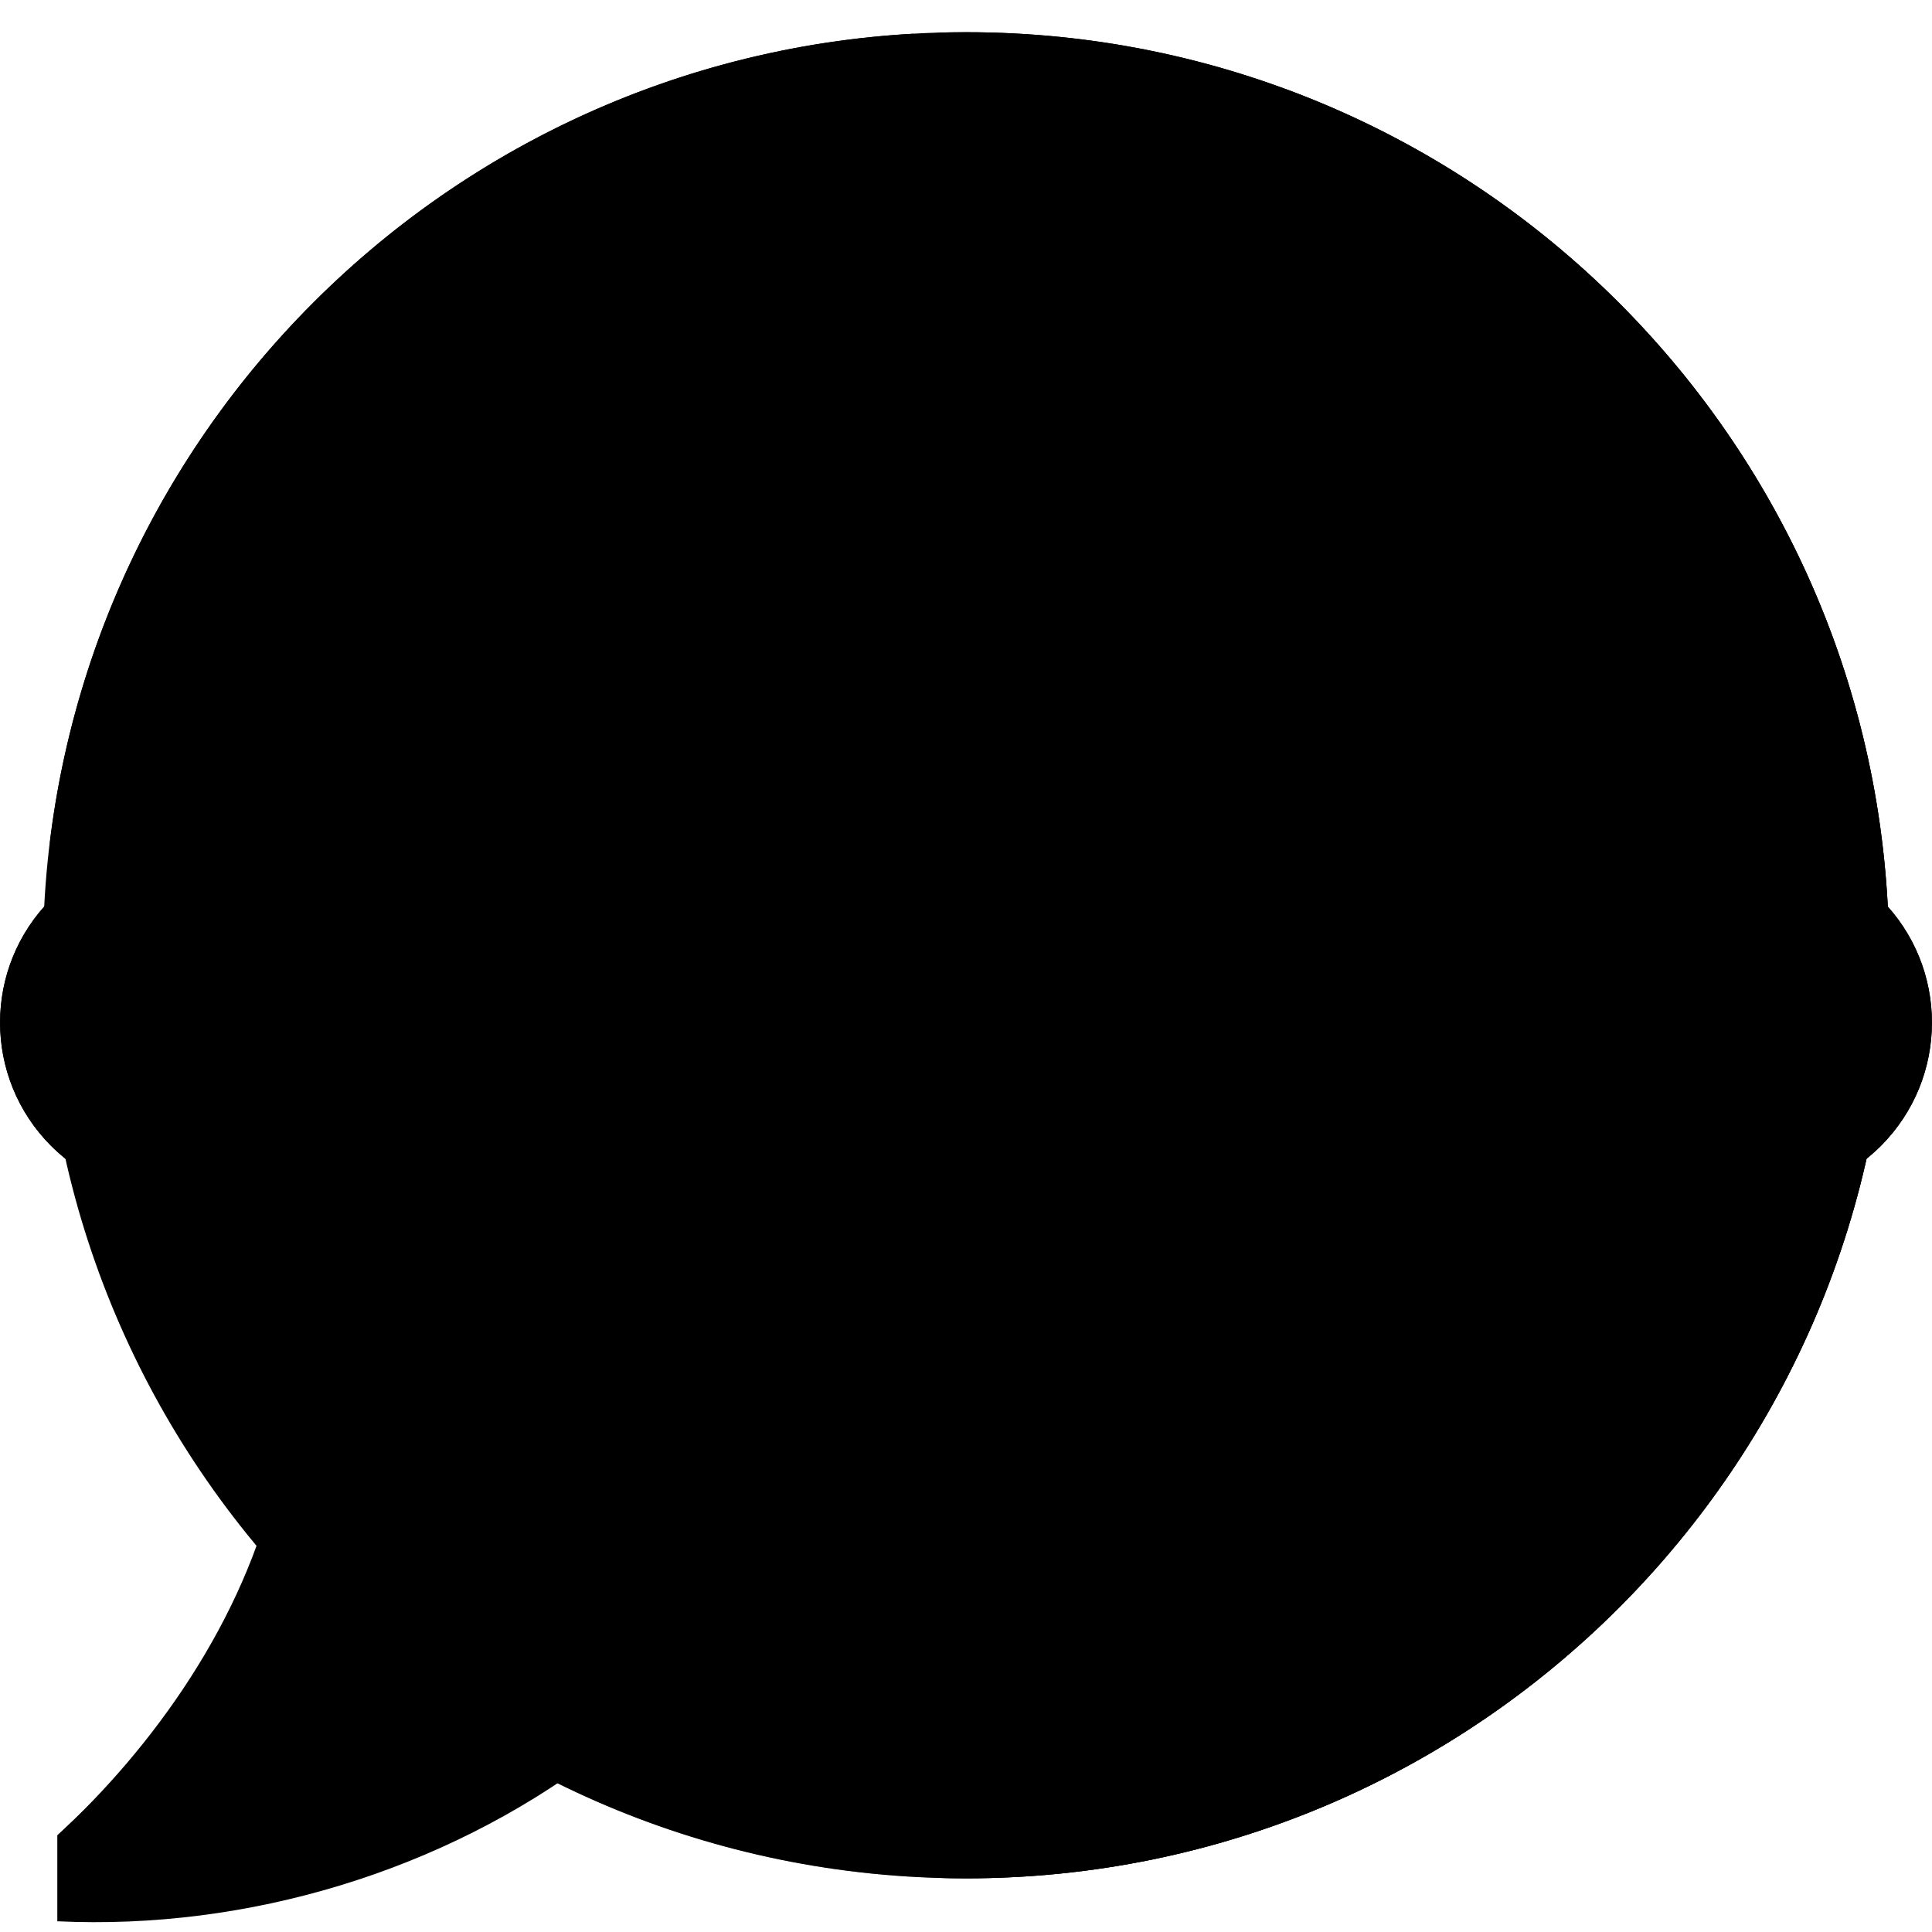
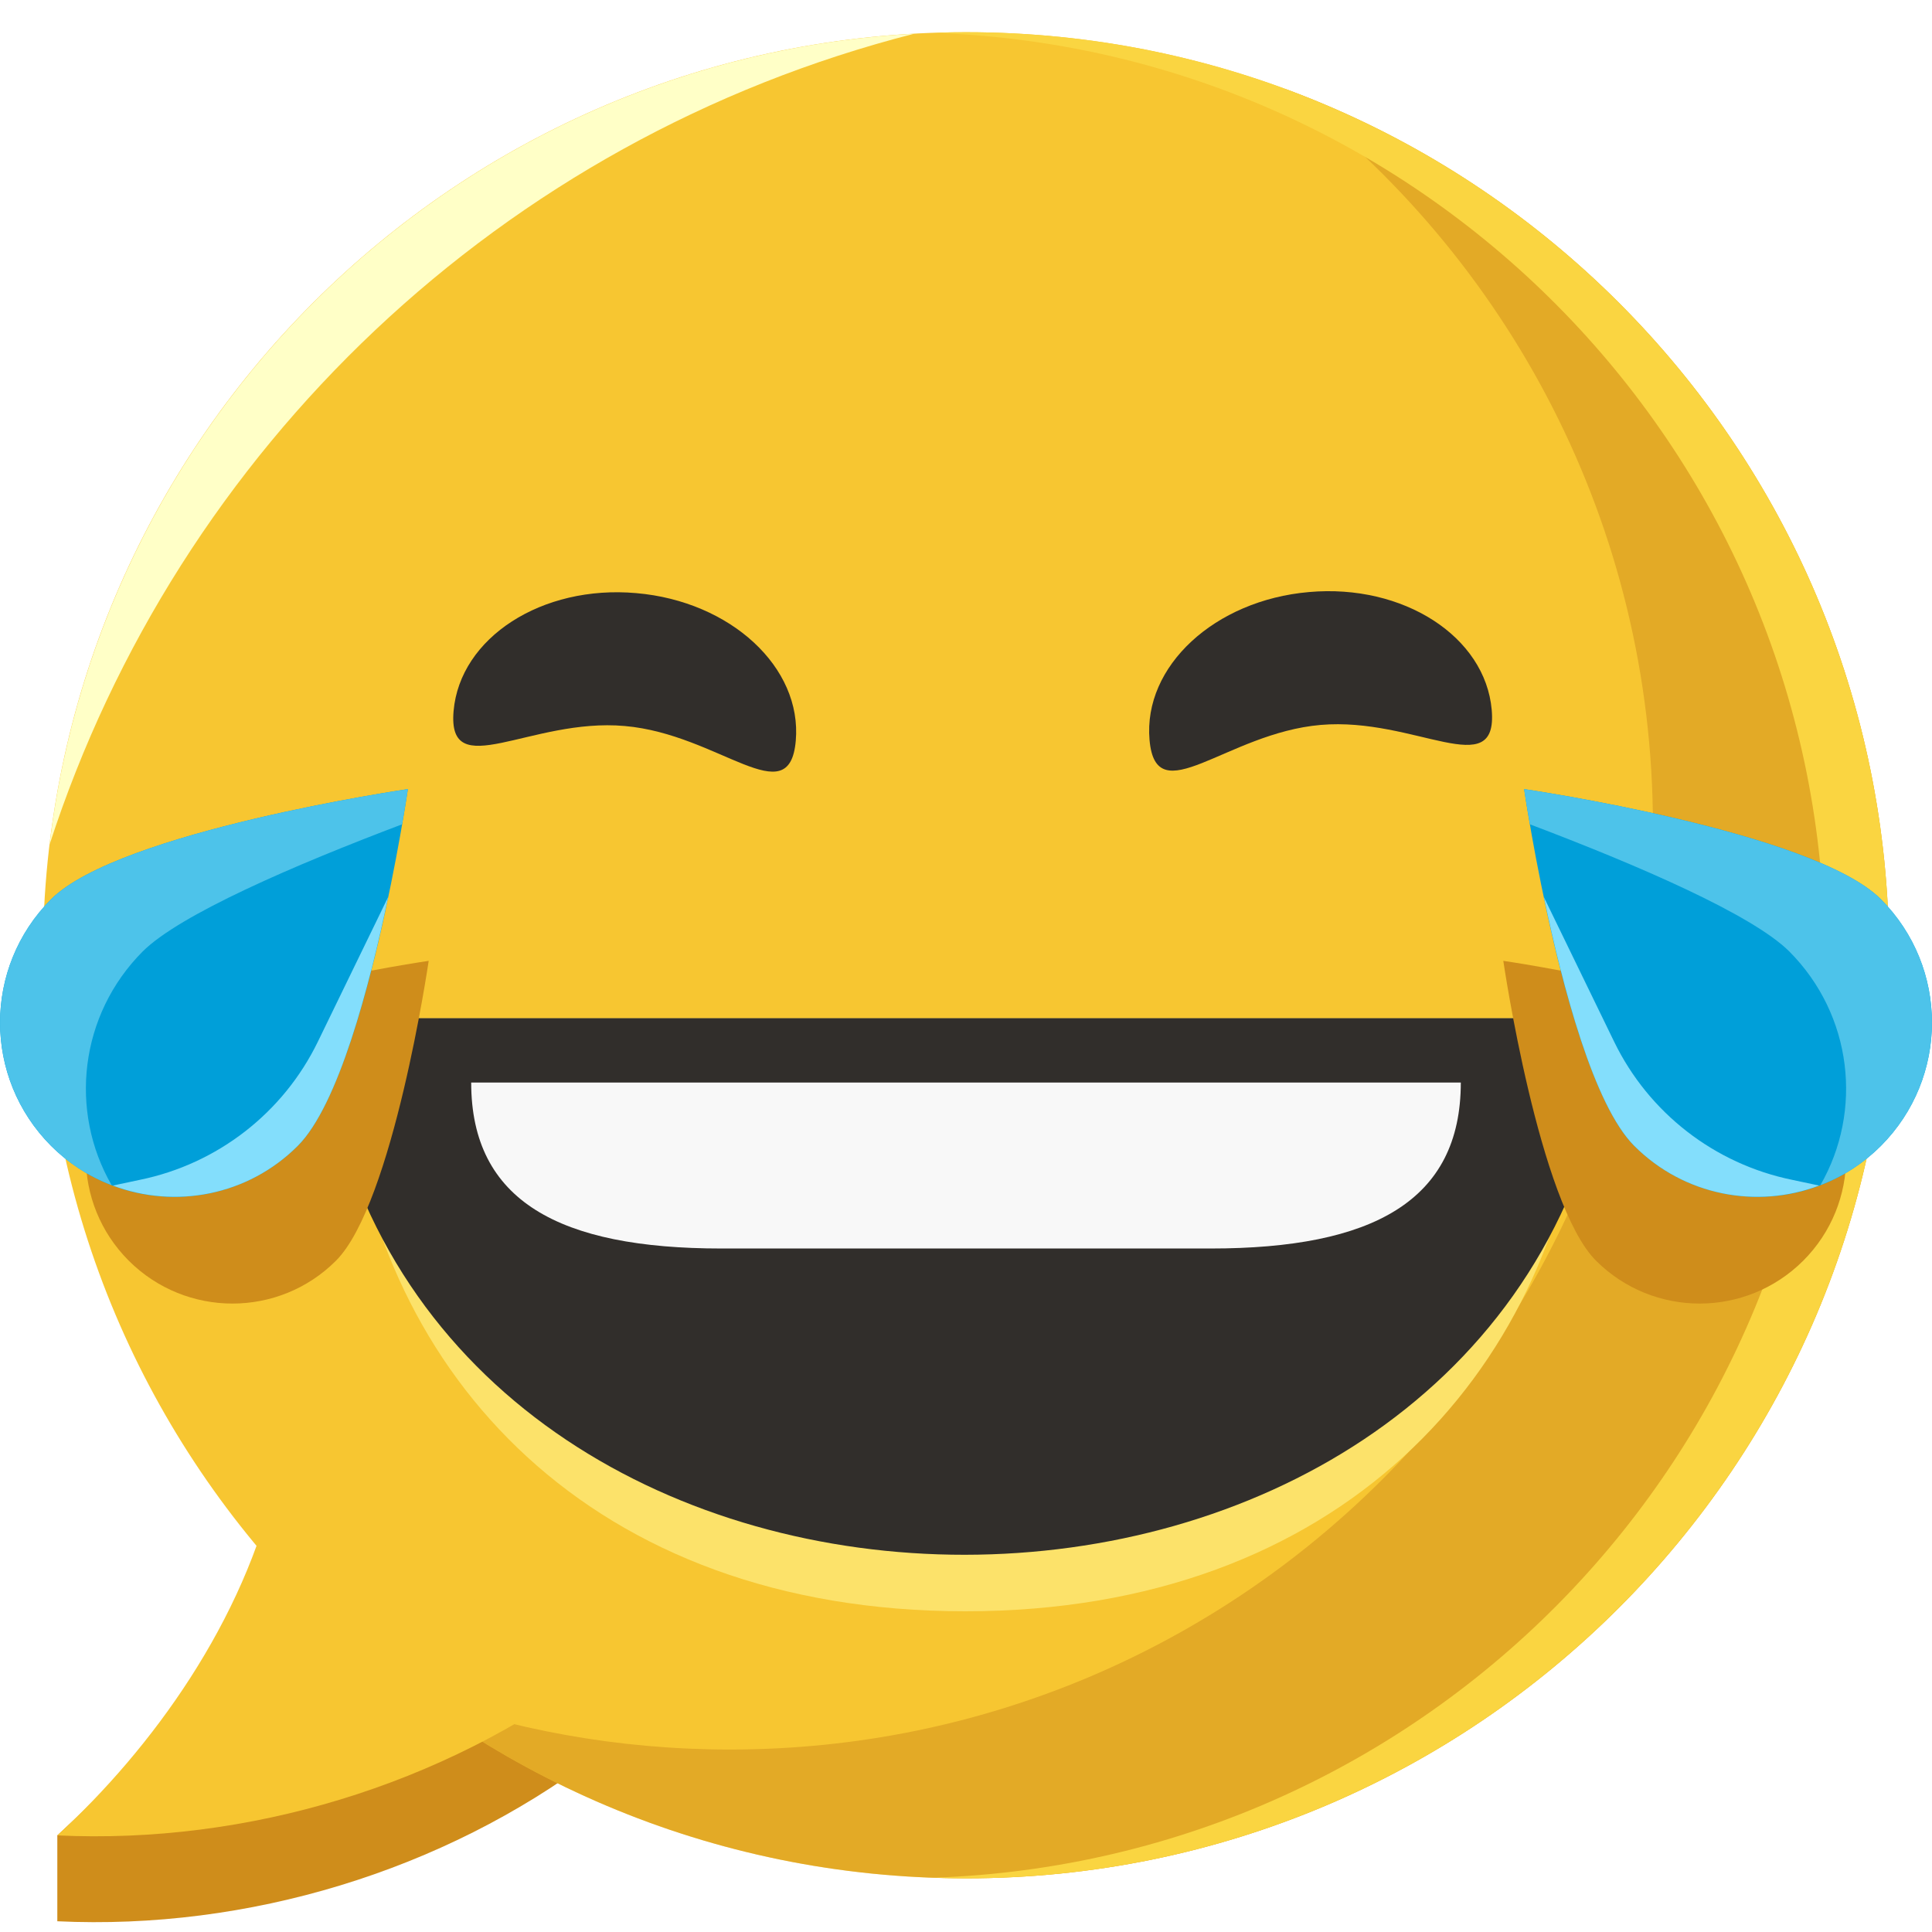
<svg xmlns="http://www.w3.org/2000/svg" viewBox="0 0 90 90">
-   <path d="M2.67,89.5L2.67,85.5C7.08,81.44,11.37,76.49,12.87,69.9L27.7,81.85C20.63,87.17,11.53,89.92,2.67,89.5Z" fill="currentColor" />
-   <path d="M88,44.5C88,20.75,68.75,1.5,45,1.5C21.25,1.5,2,20.75,2,44.5C2,68.25,21.25,87.5,45,87.5C68.75,87.5,88,68.25,88,44.5Z" fill="currentColor" />
-   <path d="M88,44.5C88,68.25,68.75,87.5,45,87.5C35.3,87.5,26.35,84.29,19.16,78.87C23.78,80.57,28.78,81.5,34,81.5C57.75,81.5,77,62.25,77,38.5C77,24.45,70.26,11.98,59.84,4.13C76.28,10.18,88,25.97,88,44.5Z" fill="currentColor" opacity="0.5" />
-   <path d="M88,44.5C88,68.25,68.75,87.5,45,87.5C44.5,87.5,44,87.49,43.5,87.47C66.55,86.68,85,67.75,85,44.5C85,21.25,66.55,2.32,43.5,1.53C44,1.51,44.5,1.5,45,1.5C68.75,1.5,88,20.75,88,44.5Z" fill="currentColor" />
-   <path d="M2.31,39.34C4.77,18.81,21.69,2.72,42.59,1.57C23.37,6.47,8.3,20.88,2.31,39.34Z" fill="currentColor" />
-   <path d="M37.07,34.51C36.77,37.94,33.5,34.2,29.1,33.82C24.71,33.43,20.83,36.54,21.13,33.12C21.43,29.7,25.25,27.24,29.64,27.63C34.04,28.01,37.37,31.09,37.07,34.51Z" fill="currentColor" />
-   <path d="M53.55,34.47C53.25,31.04,56.58,27.96,60.98,27.58C65.37,27.19,69.19,29.65,69.49,33.07C69.79,36.5,65.92,33.39,61.52,33.77C57.12,34.15,53.85,37.89,53.55,34.47Z" fill="currentColor" />
-   <path d="M16.21,50.68C17.6,64.03,27.51,75.06,44.97,75.06C62.41,75.06,72.34,63.99,73.78,50.69C73.97,48.9,72.5,47.43,70.7,47.43L19.29,47.43C17.5,47.43,16.02,48.89,16.21,50.68Z" fill="currentColor" />
-   <path d="M15.35,50.98C21.71,79.62,68.15,79.53,74.63,50.99C75.06,49.11,73.54,47.43,71.62,47.43L18.37,47.43C16.45,47.43,14.94,49.1,15.35,50.98Z" fill="currentColor" />
-   <path d="M33.6,58.16L56.4,58.16C63.93,58.16,68.05,55.95,68.05,50.43L21.95,50.43C21.95,55.95,26.07,58.16,33.6,58.16Z" fill="currentColor" />
-   <path d="M15.65,58.73C12.99,61.39,8.67,61.39,6,58.73C3.33,56.06,3.33,51.74,6,49.07C8.67,46.4,19.97,44.76,19.97,44.76C19.96,44.83,18.31,56.07,15.65,58.73Z" fill="currentColor" />
-   <path d="M2.38,53.38C-0.79,50.2,-0.79,45.07,2.38,41.89C5.56,38.72,19,36.76,19,36.76C19,36.76,17.04,50.2,13.87,53.38C10.69,56.55,5.56,56.55,2.38,53.38Z" fill="currentColor" />
-   <path d="M18.73,38.4C13.71,40.3,8.38,42.6,6.65,44.32C3.7,47.28,3.21,51.76,5.2,55.21C4.17,54.82,3.21,54.21,2.38,53.38C-0.79,50.2,-0.79,45.07,2.38,41.89C5.56,38.72,19,36.76,19,36.76C19,36.76,18.91,37.39,18.73,38.4Z" fill="currentColor" />
-   <path d="M13.87,53.38C11.54,55.71,8.15,56.32,5.26,55.23C5.26,55.23,5.25,55.23,5.25,55.23L6.52,54.96C10.13,54.22,13.2,51.84,14.81,48.52L18.08,41.79C17.21,45.96,15.76,51.49,13.87,53.38Z" fill="currentColor" />
-   <path d="M74.35,58.73C77.02,61.39,81.33,61.39,84,58.73C86.67,56.06,86.67,51.74,84,49.07C81.33,46.4,70.03,44.76,70.03,44.76C70.04,44.83,71.69,56.07,74.35,58.73Z" fill="currentColor" />
-   <path d="M87.62,53.38C90.79,50.2,90.79,45.07,87.62,41.89C84.44,38.72,71,36.76,71,36.76C71,36.76,72.96,50.2,76.13,53.38C79.31,56.55,84.44,56.55,87.62,53.38Z" fill="currentColor" />
-   <path d="M71.27,38.4C76.29,40.3,81.62,42.6,83.35,44.32C86.3,47.28,86.79,51.76,84.8,55.21C85.83,54.82,86.79,54.21,87.62,53.38C90.79,50.2,90.79,45.07,87.62,41.89C84.44,38.72,71,36.76,71,36.76C71,36.76,71.09,37.39,71.27,38.4Z" fill="currentColor" />
-   <path d="M76.13,53.38C78.46,55.71,81.85,56.32,84.74,55.23C84.74,55.23,84.75,55.23,84.75,55.23L83.48,54.96C79.87,54.22,76.8,51.84,75.19,48.52L71.92,41.79C72.79,45.96,74.24,51.49,76.13,53.38Z" fill="currentColor" />
-   <path d="M12.87,68.9L27.7,77.85C20.63,83.17,11.53,85.92,2.67,85.5C7.1,81.43,11.37,75.52,12.87,68.9Z" fill="currentColor" />
+   <path d="M2.67,89.5L2.67,85.5C7.08,81.44,11.37,76.49,12.87,69.9L27.7,81.85C20.63,87.17,11.53,89.92,2.67,89.5Z" fill="#CF8D1B" />
+   <path d="M88,44.5C88,20.75,68.75,1.5,45,1.5C21.25,1.5,2,20.75,2,44.5C2,68.25,21.25,87.5,45,87.5C68.75,87.5,88,68.25,88,44.5Z" fill="#F7C631" />
+   <path d="M88,44.5C88,68.25,68.75,87.5,45,87.5C35.3,87.5,26.35,84.29,19.16,78.87C23.78,80.57,28.78,81.5,34,81.5C57.75,81.5,77,62.25,77,38.5C77,24.45,70.26,11.98,59.84,4.13C76.28,10.18,88,25.97,88,44.5Z" fill="#CF8D1B" opacity="0.5" />
+   <path d="M88,44.5C88,68.25,68.75,87.5,45,87.5C44.5,87.5,44,87.49,43.5,87.47C66.55,86.68,85,67.75,85,44.5C85,21.25,66.55,2.32,43.5,1.53C44,1.51,44.5,1.5,45,1.5C68.75,1.5,88,20.75,88,44.5Z" fill="#FAD541" />
+   <path d="M2.31,39.34C4.77,18.81,21.69,2.72,42.59,1.57C23.37,6.47,8.3,20.88,2.31,39.34Z" fill="#FFFFC7" />
+   <path d="M37.07,34.51C36.77,37.94,33.5,34.2,29.1,33.82C24.71,33.43,20.83,36.54,21.13,33.12C21.43,29.7,25.25,27.24,29.64,27.63C34.04,28.01,37.37,31.09,37.07,34.51Z" fill="#312E2B" />
+   <path d="M53.55,34.47C53.25,31.04,56.58,27.96,60.98,27.58C65.37,27.19,69.19,29.65,69.49,33.07C69.79,36.5,65.92,33.39,61.52,33.77C57.12,34.15,53.85,37.89,53.55,34.47Z" fill="#312E2B" />
+   <path d="M16.21,50.68C17.6,64.03,27.51,75.06,44.97,75.06C62.41,75.06,72.34,63.99,73.78,50.69C73.97,48.9,72.5,47.43,70.7,47.43L19.29,47.43C17.5,47.43,16.02,48.89,16.21,50.68Z" fill="#FCE26A" />
+   <path d="M15.35,50.98C21.71,79.62,68.15,79.53,74.63,50.99C75.06,49.11,73.54,47.43,71.62,47.43L18.37,47.43C16.45,47.43,14.94,49.1,15.35,50.98Z" fill="#312E2B" />
+   <path d="M33.6,58.16L56.4,58.16C63.93,58.16,68.05,55.95,68.05,50.43L21.95,50.43C21.95,55.95,26.07,58.16,33.6,58.16Z" fill="#F8F8F8" />
+   <path d="M15.65,58.73C12.99,61.39,8.67,61.39,6,58.73C3.33,56.06,3.33,51.74,6,49.07C8.67,46.4,19.97,44.76,19.97,44.76C19.96,44.83,18.31,56.07,15.65,58.73Z" fill="#CF8D1B" />
+   <path d="M2.38,53.38C-0.79,50.2,-0.79,45.07,2.38,41.89C5.56,38.72,19,36.76,19,36.76C19,36.76,17.04,50.2,13.87,53.38C10.69,56.55,5.56,56.55,2.38,53.38Z" fill="#009FD9" />
+   <path d="M18.73,38.4C13.71,40.3,8.38,42.6,6.65,44.32C3.7,47.28,3.21,51.76,5.2,55.21C4.17,54.82,3.21,54.21,2.38,53.38C-0.79,50.2,-0.79,45.07,2.38,41.89C5.56,38.72,19,36.76,19,36.76C19,36.76,18.91,37.39,18.73,38.4Z" fill="#4DC3EA" />
+   <path d="M13.87,53.38C11.54,55.71,8.15,56.32,5.26,55.23C5.26,55.23,5.25,55.23,5.25,55.23L6.52,54.96C10.13,54.22,13.2,51.84,14.81,48.52L18.08,41.79C17.21,45.96,15.76,51.49,13.87,53.38Z" fill="#83DEFC" />
+   <path d="M74.35,58.73C77.02,61.39,81.33,61.39,84,58.73C86.67,56.06,86.67,51.74,84,49.07C81.33,46.4,70.03,44.76,70.03,44.76C70.04,44.83,71.69,56.07,74.35,58.73Z" fill="#CF8D1B" />
+   <path d="M87.62,53.38C90.79,50.2,90.79,45.07,87.62,41.89C84.44,38.72,71,36.76,71,36.76C71,36.76,72.96,50.2,76.13,53.38C79.31,56.55,84.44,56.55,87.62,53.38Z" fill="#009FD9" />
+   <path d="M71.27,38.4C76.29,40.3,81.62,42.6,83.35,44.32C86.3,47.28,86.79,51.76,84.8,55.21C85.83,54.82,86.79,54.21,87.62,53.38C90.79,50.2,90.79,45.07,87.62,41.89C84.44,38.72,71,36.76,71,36.76C71,36.76,71.09,37.39,71.27,38.4Z" fill="#4DC3EA" />
+   <path d="M76.13,53.38C78.46,55.71,81.85,56.32,84.74,55.23C84.74,55.23,84.75,55.23,84.75,55.23L83.48,54.96C79.87,54.22,76.8,51.84,75.19,48.52L71.92,41.79C72.79,45.96,74.24,51.49,76.13,53.38Z" fill="#83DEFC" />
+   <path d="M12.87,68.9L27.7,77.85C20.63,83.17,11.53,85.92,2.67,85.5C7.1,81.43,11.37,75.52,12.87,68.9Z" fill="#F7C631" />
</svg>
